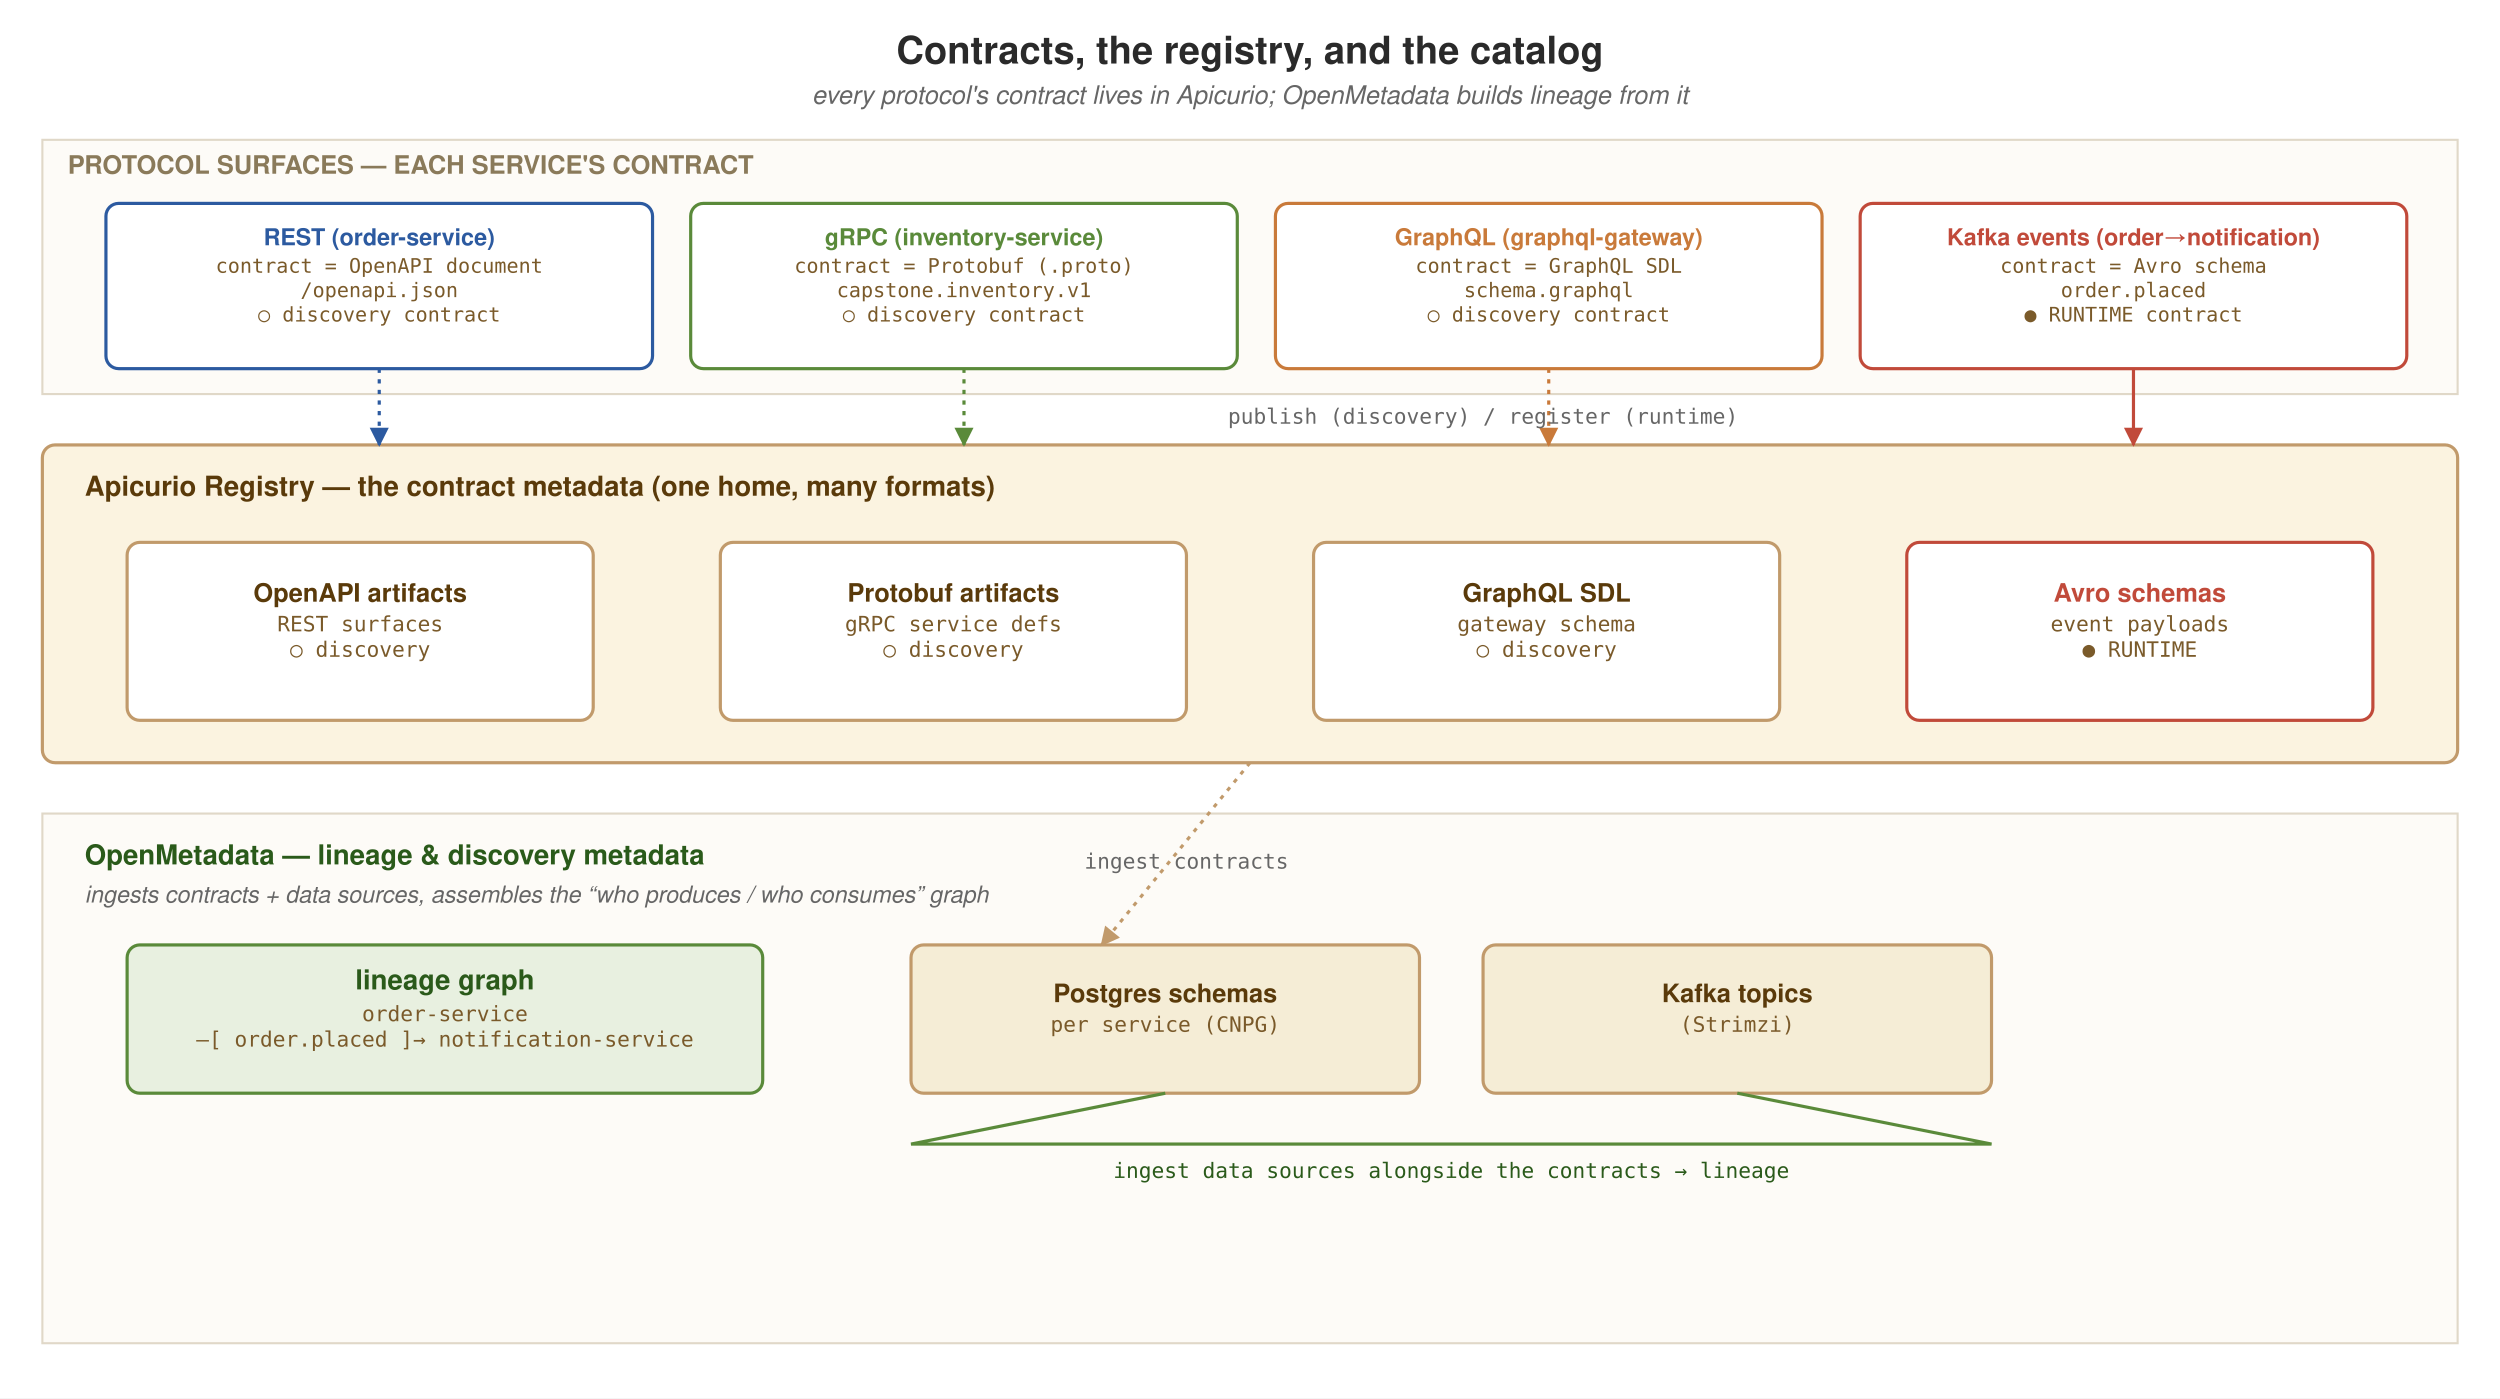
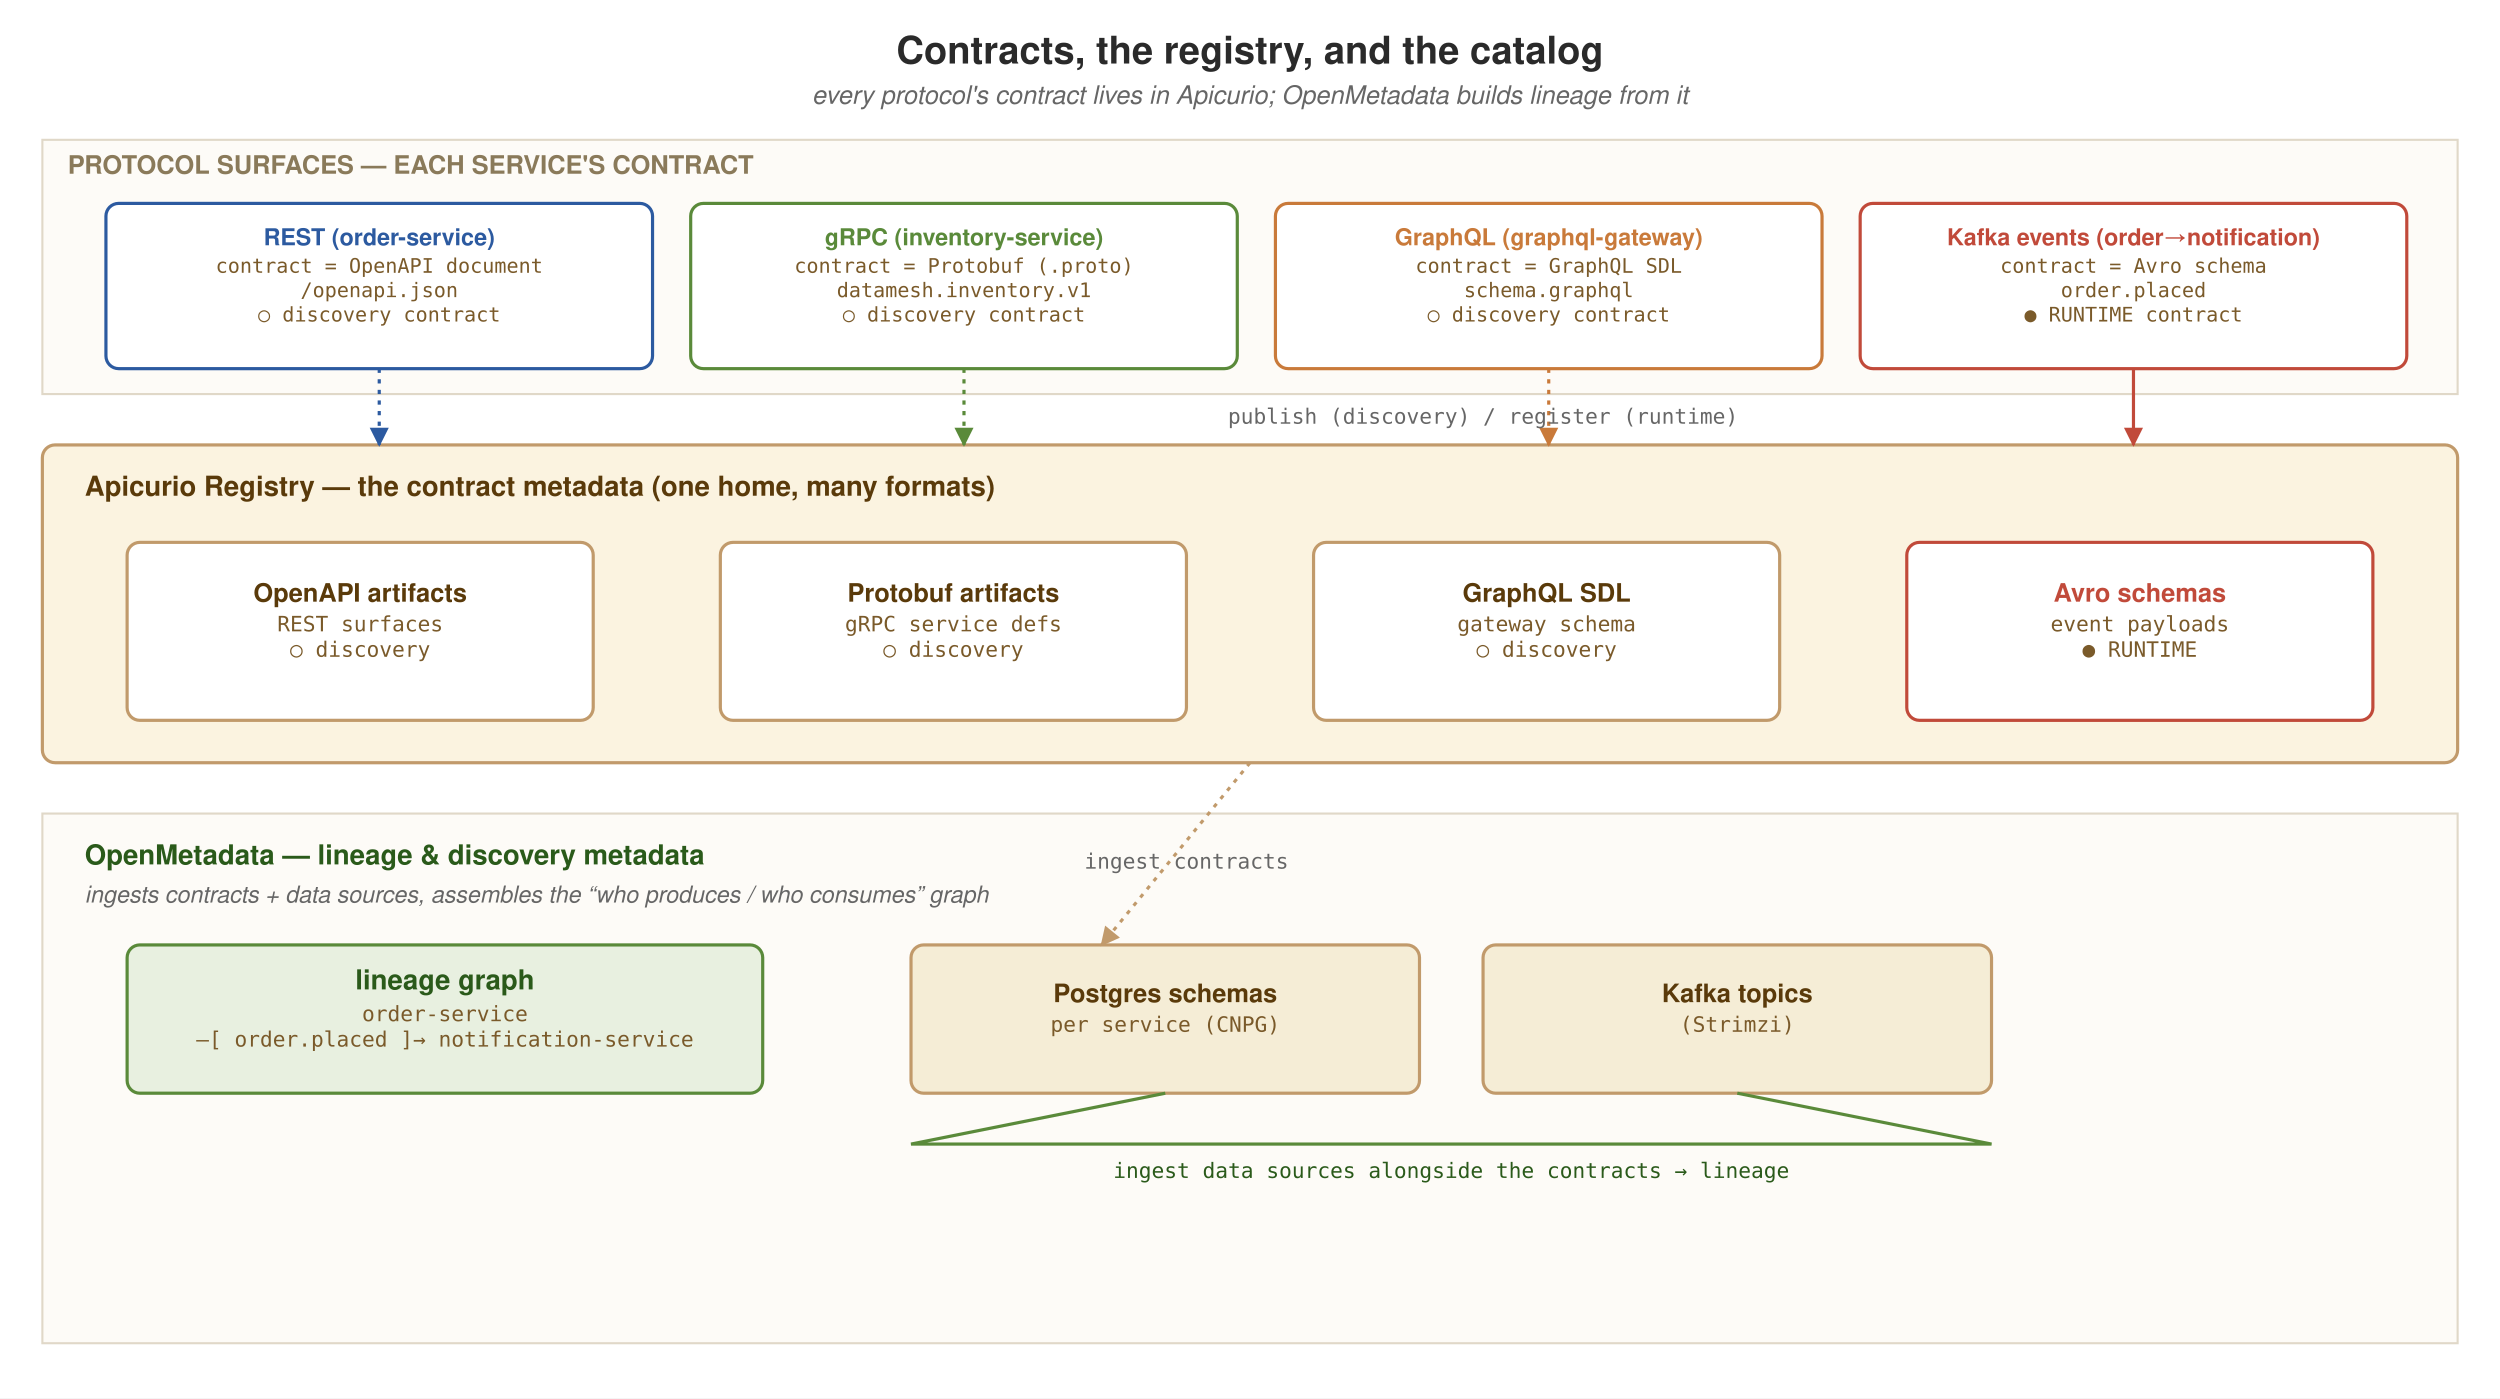
<svg xmlns="http://www.w3.org/2000/svg" viewBox="0 0 1180 660" font-family="Helvetica, -apple-system, 'Segoe UI', Roboto, sans-serif">
  <rect x="0" y="0" width="1180" height="660" fill="#ffffff" />
  <defs>
    <marker id="mk_2c5aa0_dotted" viewBox="0 0 10 10" refX="9" refY="5" markerWidth="6" markerHeight="6" orient="auto">
      <path d="M0,0 L10,5 L0,10 z" fill="#2c5aa0" />
    </marker>
    <marker id="mk_5a8a3a_dotted" viewBox="0 0 10 10" refX="9" refY="5" markerWidth="6" markerHeight="6" orient="auto">
      <path d="M0,0 L10,5 L0,10 z" fill="#5a8a3a" />
    </marker>
    <marker id="mk_5a8a3a_solid" viewBox="0 0 10 10" refX="9" refY="5" markerWidth="6" markerHeight="6" orient="auto">
      <path d="M0,0 L10,5 L0,10 z" fill="#5a8a3a" />
    </marker>
    <marker id="mk_c14a3a_solid" viewBox="0 0 10 10" refX="9" refY="5" markerWidth="6" markerHeight="6" orient="auto">
      <path d="M0,0 L10,5 L0,10 z" fill="#c14a3a" />
    </marker>
    <marker id="mk_c19a6b_dotted" viewBox="0 0 10 10" refX="9" refY="5" markerWidth="6" markerHeight="6" orient="auto">
      <path d="M0,0 L10,5 L0,10 z" fill="#c19a6b" />
    </marker>
    <marker id="mk_c97a3a_dotted" viewBox="0 0 10 10" refX="9" refY="5" markerWidth="6" markerHeight="6" orient="auto">
      <path d="M0,0 L10,5 L0,10 z" fill="#c97a3a" />
    </marker>
  </defs>
  <text x="590" y="30" font-size="18" fill="#2a2a2a" text-anchor="middle" font-weight="700">Contracts, the registry, and the catalog</text>
  <text x="590" y="49" font-size="12" fill="#666666" text-anchor="middle" font-style="italic">every protocol's contract lives in Apicurio; OpenMetadata builds lineage from it</text>
  <rect x="20" y="66" width="1140" height="120" fill="#fdfbf7" stroke="#e0d8c8" stroke-width="1" />
  <text x="32" y="82" font-size="12" fill="#8a7a5a" text-anchor="start" font-weight="600">PROTOCOL SURFACES — EACH SERVICE'S CONTRACT</text>
  <rect x="50" y="96" width="258" height="78" fill="#ffffff" stroke="#2c5aa0" stroke-width="1.5" rx="6" />
  <text x="179.0" y="115.75" font-size="11" fill="#2c5aa0" text-anchor="middle" font-weight="600">REST  (order-service)</text>
  <text x="179.0" y="128.75" font-size="9.5" fill="#7a5a2a" text-anchor="middle" font-family="'SF Mono', Menlo, monospace">contract = OpenAPI document</text>
  <text x="179.0" y="140.25" font-size="9.5" fill="#7a5a2a" text-anchor="middle" font-family="'SF Mono', Menlo, monospace">/openapi.json</text>
  <text x="179.0" y="151.75" font-size="9.5" fill="#7a5a2a" text-anchor="middle" font-family="'SF Mono', Menlo, monospace">○ discovery contract</text>
  <rect x="326" y="96" width="258" height="78" fill="#ffffff" stroke="#5a8a3a" stroke-width="1.5" rx="6" />
  <text x="455.0" y="115.75" font-size="11" fill="#5a8a3a" text-anchor="middle" font-weight="600">gRPC  (inventory-service)</text>
  <text x="455.0" y="128.75" font-size="9.5" fill="#7a5a2a" text-anchor="middle" font-family="'SF Mono', Menlo, monospace">contract = Protobuf (.proto)</text>
-   <text x="455.0" y="140.25" font-size="9.5" fill="#7a5a2a" text-anchor="middle" font-family="'SF Mono', Menlo, monospace">capstone.inventory.v1</text>
+   <text x="455.0" y="140.25" font-size="9.5" fill="#7a5a2a" text-anchor="middle" font-family="'SF Mono', Menlo, monospace">datamesh.inventory.v1</text>
  <text x="455.0" y="151.75" font-size="9.5" fill="#7a5a2a" text-anchor="middle" font-family="'SF Mono', Menlo, monospace">○ discovery contract</text>
  <rect x="602" y="96" width="258" height="78" fill="#ffffff" stroke="#c97a3a" stroke-width="1.5" rx="6" />
  <text x="731.0" y="115.75" font-size="11" fill="#c97a3a" text-anchor="middle" font-weight="600">GraphQL  (graphql-gateway)</text>
  <text x="731.0" y="128.75" font-size="9.5" fill="#7a5a2a" text-anchor="middle" font-family="'SF Mono', Menlo, monospace">contract = GraphQL SDL</text>
  <text x="731.0" y="140.25" font-size="9.5" fill="#7a5a2a" text-anchor="middle" font-family="'SF Mono', Menlo, monospace">schema.graphql</text>
  <text x="731.0" y="151.75" font-size="9.5" fill="#7a5a2a" text-anchor="middle" font-family="'SF Mono', Menlo, monospace">○ discovery contract</text>
  <rect x="878" y="96" width="258" height="78" fill="#ffffff" stroke="#c14a3a" stroke-width="1.5" rx="6" />
  <text x="1007.0" y="115.75" font-size="11" fill="#c14a3a" text-anchor="middle" font-weight="600">Kafka events  (order→notification)</text>
  <text x="1007.0" y="128.75" font-size="9.5" fill="#7a5a2a" text-anchor="middle" font-family="'SF Mono', Menlo, monospace">contract = Avro schema</text>
  <text x="1007.0" y="140.25" font-size="9.5" fill="#7a5a2a" text-anchor="middle" font-family="'SF Mono', Menlo, monospace">order.placed</text>
  <text x="1007.0" y="151.75" font-size="9.5" fill="#7a5a2a" text-anchor="middle" font-family="'SF Mono', Menlo, monospace">● RUNTIME contract</text>
  <rect x="20" y="210" width="1140" height="150" fill="#fbf3e0" stroke="#c19a6b" stroke-width="1.5" rx="6" />
  <text x="40" y="234" font-size="13" fill="#5a3a0a" text-anchor="start" font-weight="600">Apicurio Registry — the contract metadata (one home, many formats)</text>
  <rect x="60" y="256" width="220" height="84" fill="#ffffff" stroke="#c19a6b" stroke-width="1.5" rx="6" />
  <text x="170.0" y="284.0" font-size="12" fill="#5a3a0a" text-anchor="middle" font-weight="600">OpenAPI artifacts</text>
  <text x="170.0" y="298.0" font-size="10" fill="#7a5a2a" text-anchor="middle" font-family="'SF Mono', Menlo, monospace">REST surfaces</text>
  <text x="170.0" y="310.0" font-size="10" fill="#7a5a2a" text-anchor="middle" font-family="'SF Mono', Menlo, monospace">○ discovery</text>
  <rect x="340" y="256" width="220" height="84" fill="#ffffff" stroke="#c19a6b" stroke-width="1.5" rx="6" />
  <text x="450.0" y="284.0" font-size="12" fill="#5a3a0a" text-anchor="middle" font-weight="600">Protobuf artifacts</text>
  <text x="450.0" y="298.0" font-size="10" fill="#7a5a2a" text-anchor="middle" font-family="'SF Mono', Menlo, monospace">gRPC service defs</text>
  <text x="450.0" y="310.0" font-size="10" fill="#7a5a2a" text-anchor="middle" font-family="'SF Mono', Menlo, monospace">○ discovery</text>
  <rect x="620" y="256" width="220" height="84" fill="#ffffff" stroke="#c19a6b" stroke-width="1.5" rx="6" />
  <text x="730.0" y="284.0" font-size="12" fill="#5a3a0a" text-anchor="middle" font-weight="600">GraphQL SDL</text>
  <text x="730.0" y="298.0" font-size="10" fill="#7a5a2a" text-anchor="middle" font-family="'SF Mono', Menlo, monospace">gateway schema</text>
  <text x="730.0" y="310.0" font-size="10" fill="#7a5a2a" text-anchor="middle" font-family="'SF Mono', Menlo, monospace">○ discovery</text>
  <rect x="900" y="256" width="220" height="84" fill="#ffffff" stroke="#c14a3a" stroke-width="1.5" rx="6" />
  <text x="1010.0" y="284.0" font-size="12" fill="#c14a3a" text-anchor="middle" font-weight="600">Avro schemas</text>
  <text x="1010.0" y="298.0" font-size="10" fill="#7a5a2a" text-anchor="middle" font-family="'SF Mono', Menlo, monospace">event payloads</text>
  <text x="1010.0" y="310.0" font-size="10" fill="#7a5a2a" text-anchor="middle" font-family="'SF Mono', Menlo, monospace">● RUNTIME</text>
  <polyline points="179.0,174 179.0,210" fill="none" stroke="#2c5aa0" stroke-width="1.5" stroke-dasharray="2,3" marker-end="url(#mk_2c5aa0_dotted)" />
  <polyline points="455.0,174 455.0,210" fill="none" stroke="#5a8a3a" stroke-width="1.5" stroke-dasharray="2,3" marker-end="url(#mk_5a8a3a_dotted)" />
  <polyline points="731.0,174 731.0,210" fill="none" stroke="#c97a3a" stroke-width="1.5" stroke-dasharray="2,3" marker-end="url(#mk_c97a3a_dotted)" />
  <polyline points="1007.0,174 1007.0,210" fill="none" stroke="#c14a3a" stroke-width="1.5" marker-end="url(#mk_c14a3a_solid)" />
  <text x="700" y="200" font-size="10" fill="#666666" text-anchor="middle" font-family="'SF Mono', Menlo, monospace">publish (discovery)  /  register (runtime)</text>
  <rect x="20" y="384" width="1140" height="250" fill="#fdfbf7" stroke="#e0d8c8" stroke-width="1" />
  <text x="40" y="408" font-size="13" fill="#2a5a1a" text-anchor="start" font-weight="600">OpenMetadata — lineage &amp; discovery metadata</text>
  <text x="40" y="426" font-size="11" fill="#666666" text-anchor="start" font-style="italic">ingests contracts + data sources, assembles the “who produces / who consumes” graph</text>
  <rect x="60" y="446" width="300" height="70" fill="#e8f0e0" stroke="#5a8a3a" stroke-width="1.5" rx="6" />
  <text x="210.0" y="467.0" font-size="13" fill="#2a5a1a" text-anchor="middle" font-weight="600">lineage graph</text>
  <text x="210.0" y="482.0" font-size="10" fill="#7a5a2a" text-anchor="middle" font-family="'SF Mono', Menlo, monospace">order-service</text>
  <text x="210.0" y="494.0" font-size="10" fill="#7a5a2a" text-anchor="middle" font-family="'SF Mono', Menlo, monospace">—[ order.placed ]→ notification-service</text>
  <rect x="430" y="446" width="240" height="70" fill="#f5edd6" stroke="#c19a6b" stroke-width="1.5" rx="6" />
  <text x="550.0" y="473.0" font-size="12" fill="#5a3a0a" text-anchor="middle" font-weight="600">Postgres schemas</text>
  <text x="550.0" y="487.0" font-size="10" fill="#7a5a2a" text-anchor="middle" font-family="'SF Mono', Menlo, monospace">per service (CNPG)</text>
  <rect x="700" y="446" width="240" height="70" fill="#f5edd6" stroke="#c19a6b" stroke-width="1.5" rx="6" />
  <text x="820.0" y="473.0" font-size="12" fill="#5a3a0a" text-anchor="middle" font-weight="600">Kafka topics</text>
  <text x="820.0" y="487.0" font-size="10" fill="#7a5a2a" text-anchor="middle" font-family="'SF Mono', Menlo, monospace">(Strimzi)</text>
  <polyline points="590,360 520,446" fill="none" stroke="#c19a6b" stroke-width="1.5" stroke-dasharray="2,3" marker-end="url(#mk_c19a6b_dotted)" />
  <text x="560" y="410" font-size="10" fill="#666666" text-anchor="middle" font-family="'SF Mono', Menlo, monospace">ingest contracts</text>
  <polyline points="550,516 430,540 940,540 820,516" fill="none" stroke="#5a8a3a" stroke-width="1.5" />
  <text x="685" y="556" font-size="10" fill="#2a5a1a" text-anchor="middle" font-family="'SF Mono', Menlo, monospace">ingest data sources alongside the contracts → lineage</text>
</svg>
